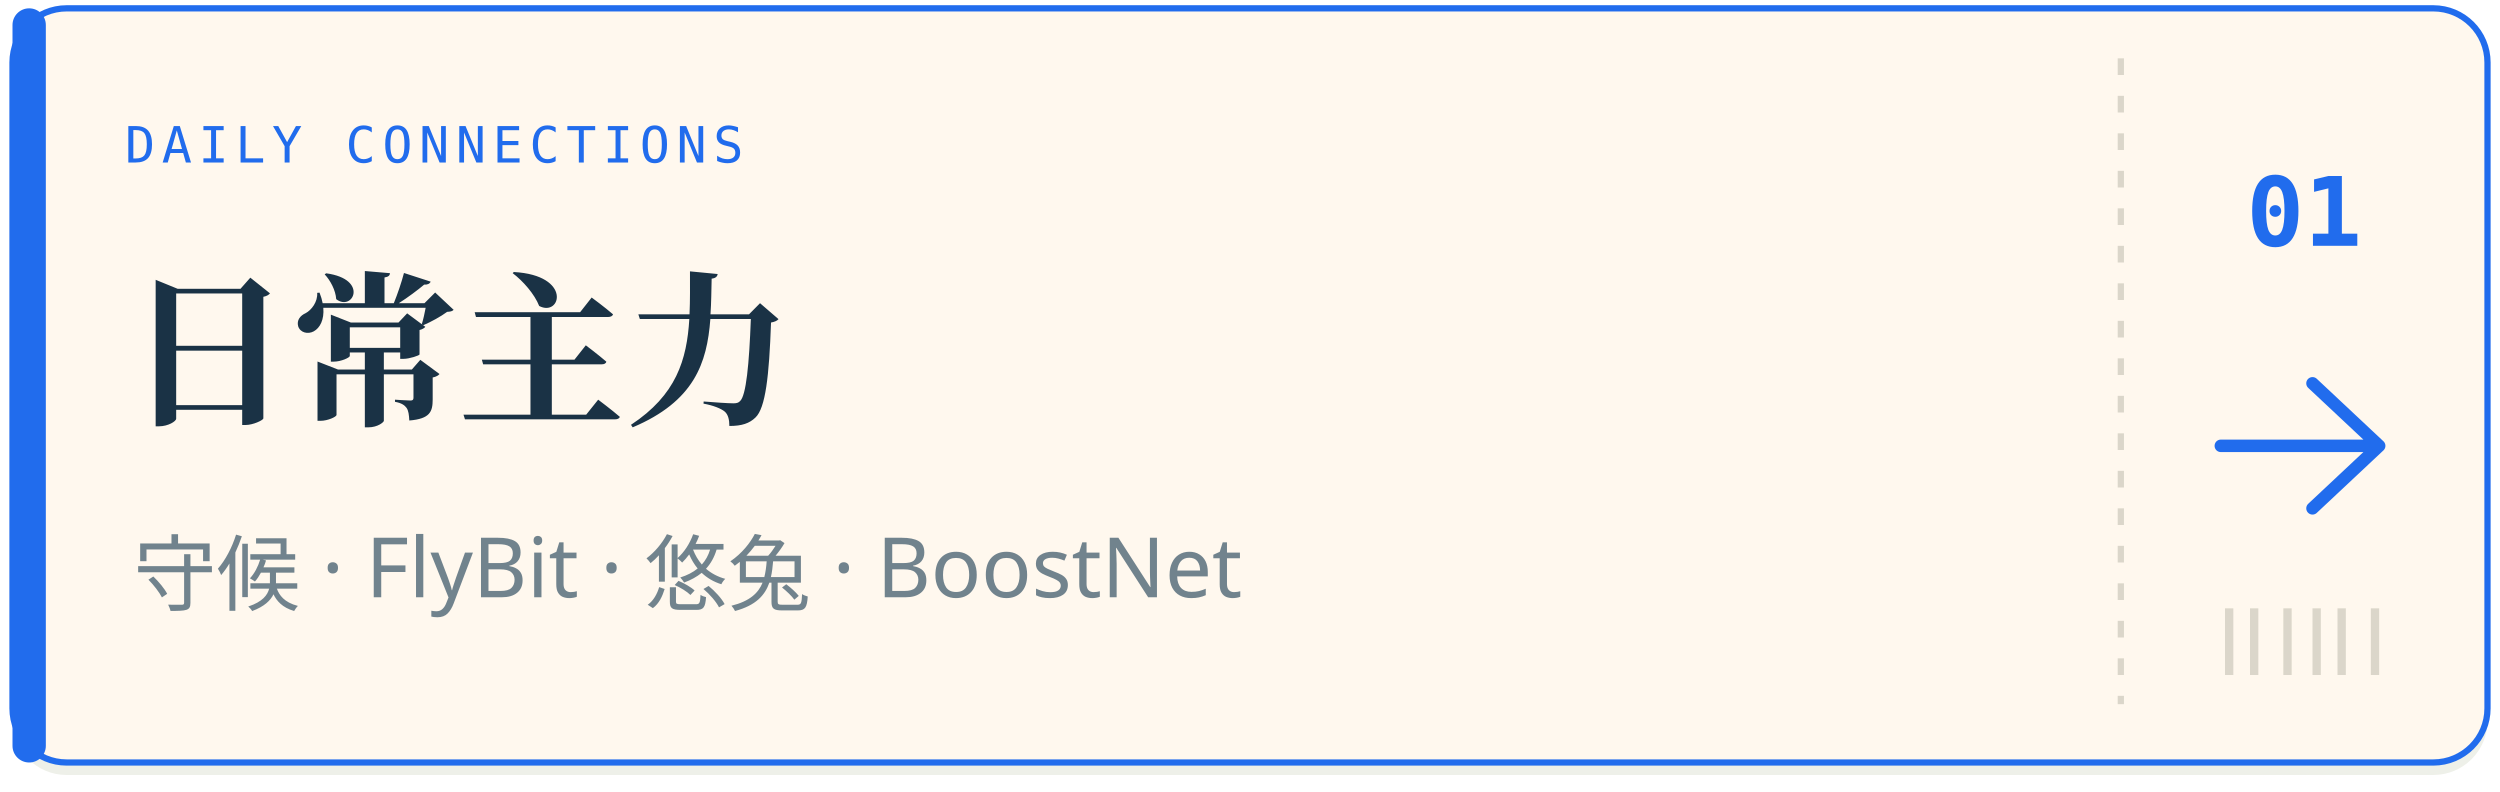
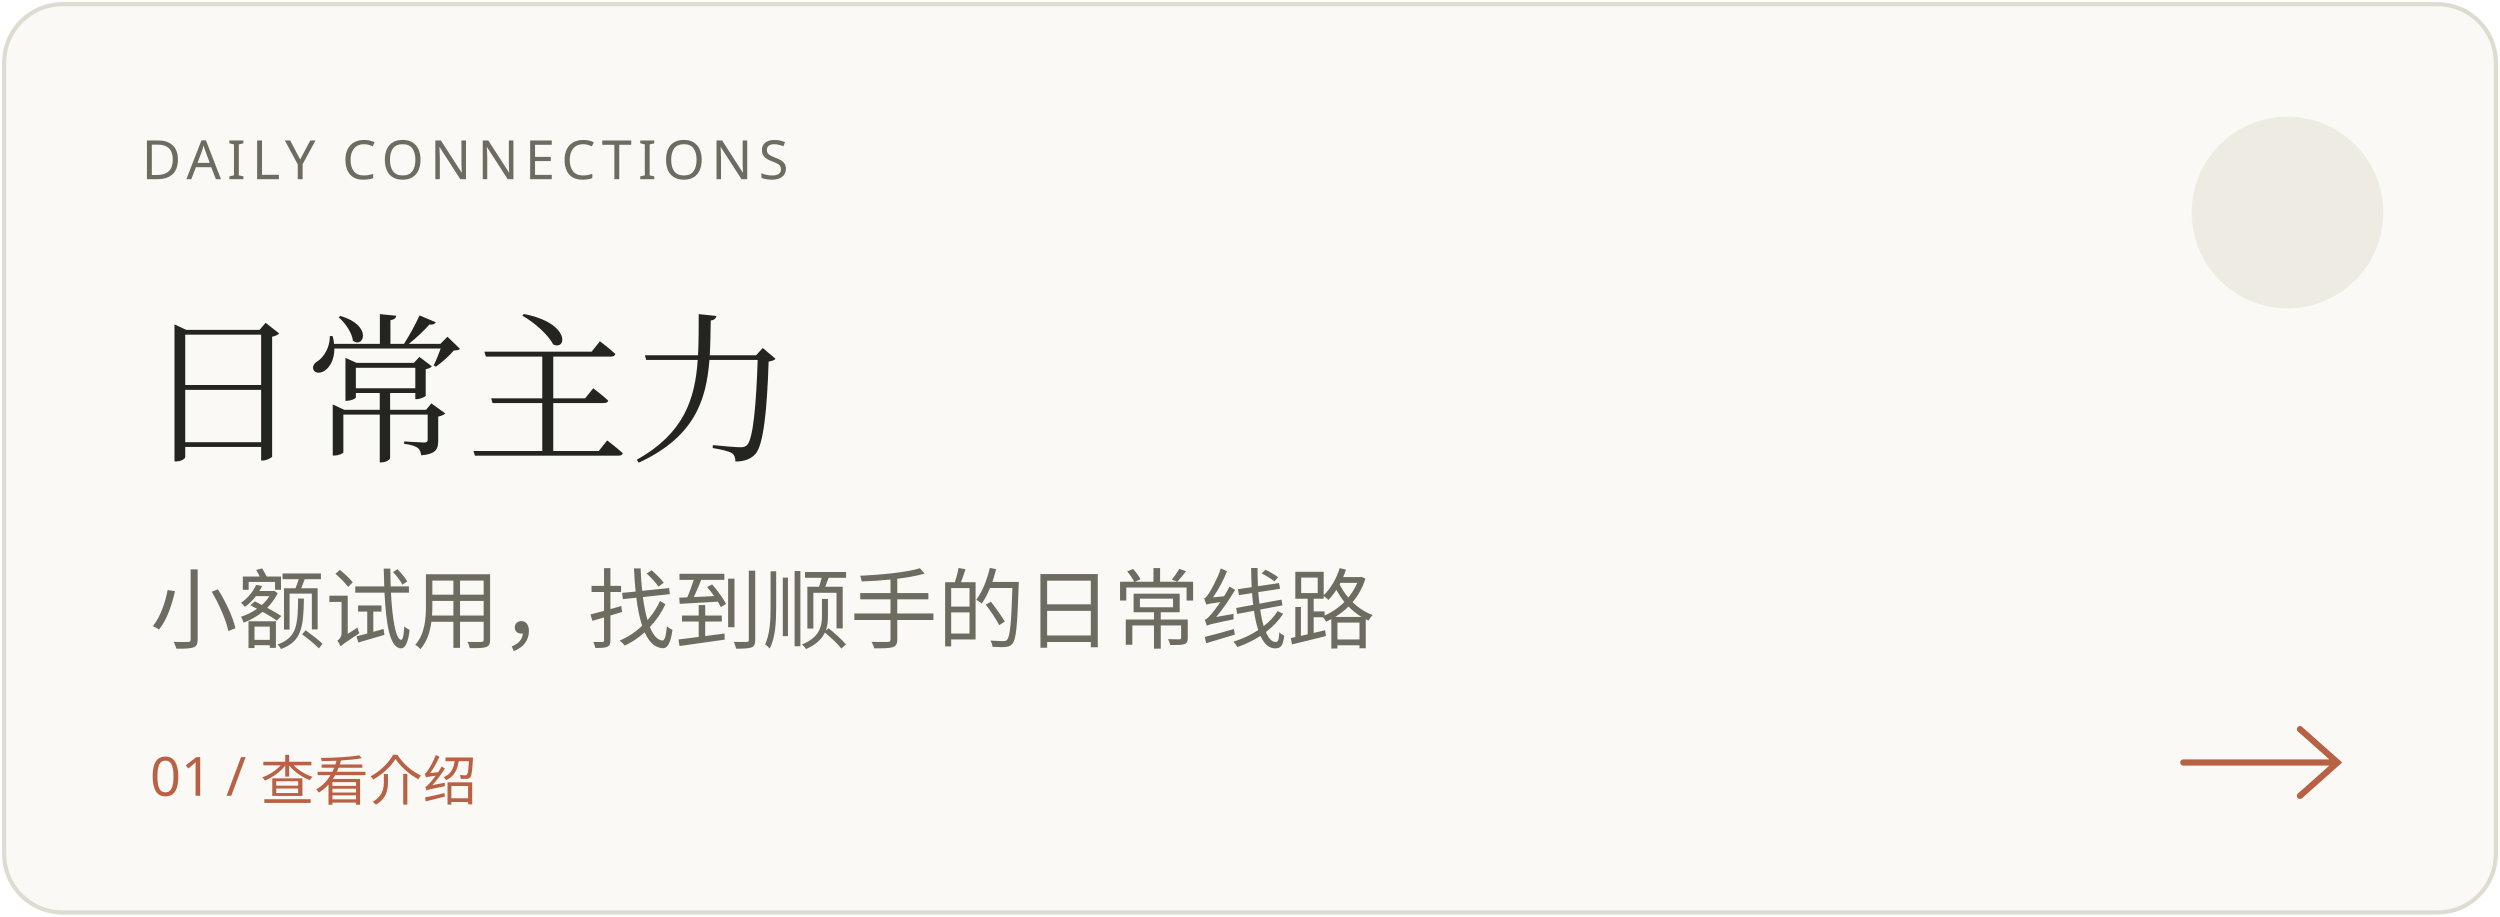
- <svg xmlns="http://www.w3.org/2000/svg" width="600" height="190" viewBox="0 0 600 190" role="img" aria-labelledby="t d">
-   <style>.paper{fill:#fff8ee}.ink{fill:#1a3245}.muted{fill:#71838d}.line{stroke:#dbd6ca}.shade{fill:#eef0e9}@media(prefers-color-scheme:dark){.paper{fill:#172838}.ink{fill:#edf4f2}.muted{fill:#9aacb9}.line{stroke:#374b5a}.shade{fill:#10202d}}</style>
-   <rect x="3" y="5" width="594" height="181" rx="13" class="shade" />
-   <rect x="3" y="2" width="594" height="181" rx="13" class="paper" stroke="#216ced" stroke-width="1.5" />
-   <rect x="3" y="2" width="8" height="181" rx="4" fill="#216ced" />
-   <path d="M509 14V169" class="line" stroke-width="1.5" stroke-dasharray="4 5" />
-   <text x="30" y="39" font-family="Bahnschrift,DIN Alternate,monospace" font-size="12" fill="#216ced" letter-spacing="1.6">DAILY CONNECTIONS</text>
-   <text x="30" y="99" font-family="Noto Serif CJK SC,Songti SC,SimSun,serif" font-size="40" font-weight="700" class="ink">日常主力</text>
-   <text x="32" y="145" font-family="Microsoft YaHei,PingFang SC,sans-serif" font-size="20" class="muted">守候 · FlyBit · 悠兔 · BoostNet</text>
-   <text x="553" y="59" text-anchor="middle" font-family="Bahnschrift,monospace" font-size="23" font-weight="700" fill="#216ced">01</text>
-   <path d="M533 107H570M555 92l16 15-16 15" fill="none" stroke="#216ced" stroke-width="3" stroke-linecap="round" stroke-linejoin="round" />
-   <g class="line" stroke-width="2">
-     <path d="M535 146V162M541 146V162M549 146V162M556 146V162M562 146V162M570 146V162" />
+ <svg xmlns="http://www.w3.org/2000/svg" width="600" height="220" viewBox="0 0 600 220" role="img" aria-labelledby="title desc">
+   <g font-family="Microsoft YaHei,PingFang SC,sans-serif">
+     <style>.paper{fill:#faf9f5}.ink{fill:#25251f}.muted{fill:#6e6b61}.line{stroke:#dedbd0}.accent{fill:#b86145}.soft{fill:#eeece2}
+ @media(prefers-color-scheme:dark){.paper{fill:#262624}.ink{fill:#f5f2e9}.muted{fill:#b7b3a8}.line{stroke:#48463f}.accent{fill:#e3a18a}.soft{fill:#34332e}}</style>
+     <rect x="1" y="1" width="598" height="218" rx="14" class="paper" />
+     <rect x="1" y="1" width="598" height="218" rx="14" fill="none" class="line" />
+     <circle cx="549" cy="51" r="23" class="soft" />
+     <text x="34" y="43" font-size="13" letter-spacing="1.5" class="muted">DAILY CONNECTIONS</text>
+     <text x="34" y="108" font-family="Noto Serif CJK SC,Source Han Serif SC,Songti SC,SimSun,Georgia,serif" font-size="39" class="ink">日常主力</text>
+     <text x="36" y="154" font-size="21" class="muted">小额试用，找到顺手的日常线路</text>
+     <text x="36" y="191" font-size="13" class="accent">01 / 查看介绍</text>
+     <path d="M524 183H561m-9-8 9 8-9 8" fill="none" stroke="#b86145" stroke-width="1.5" stroke-linecap="round" />
  </g>
</svg>
